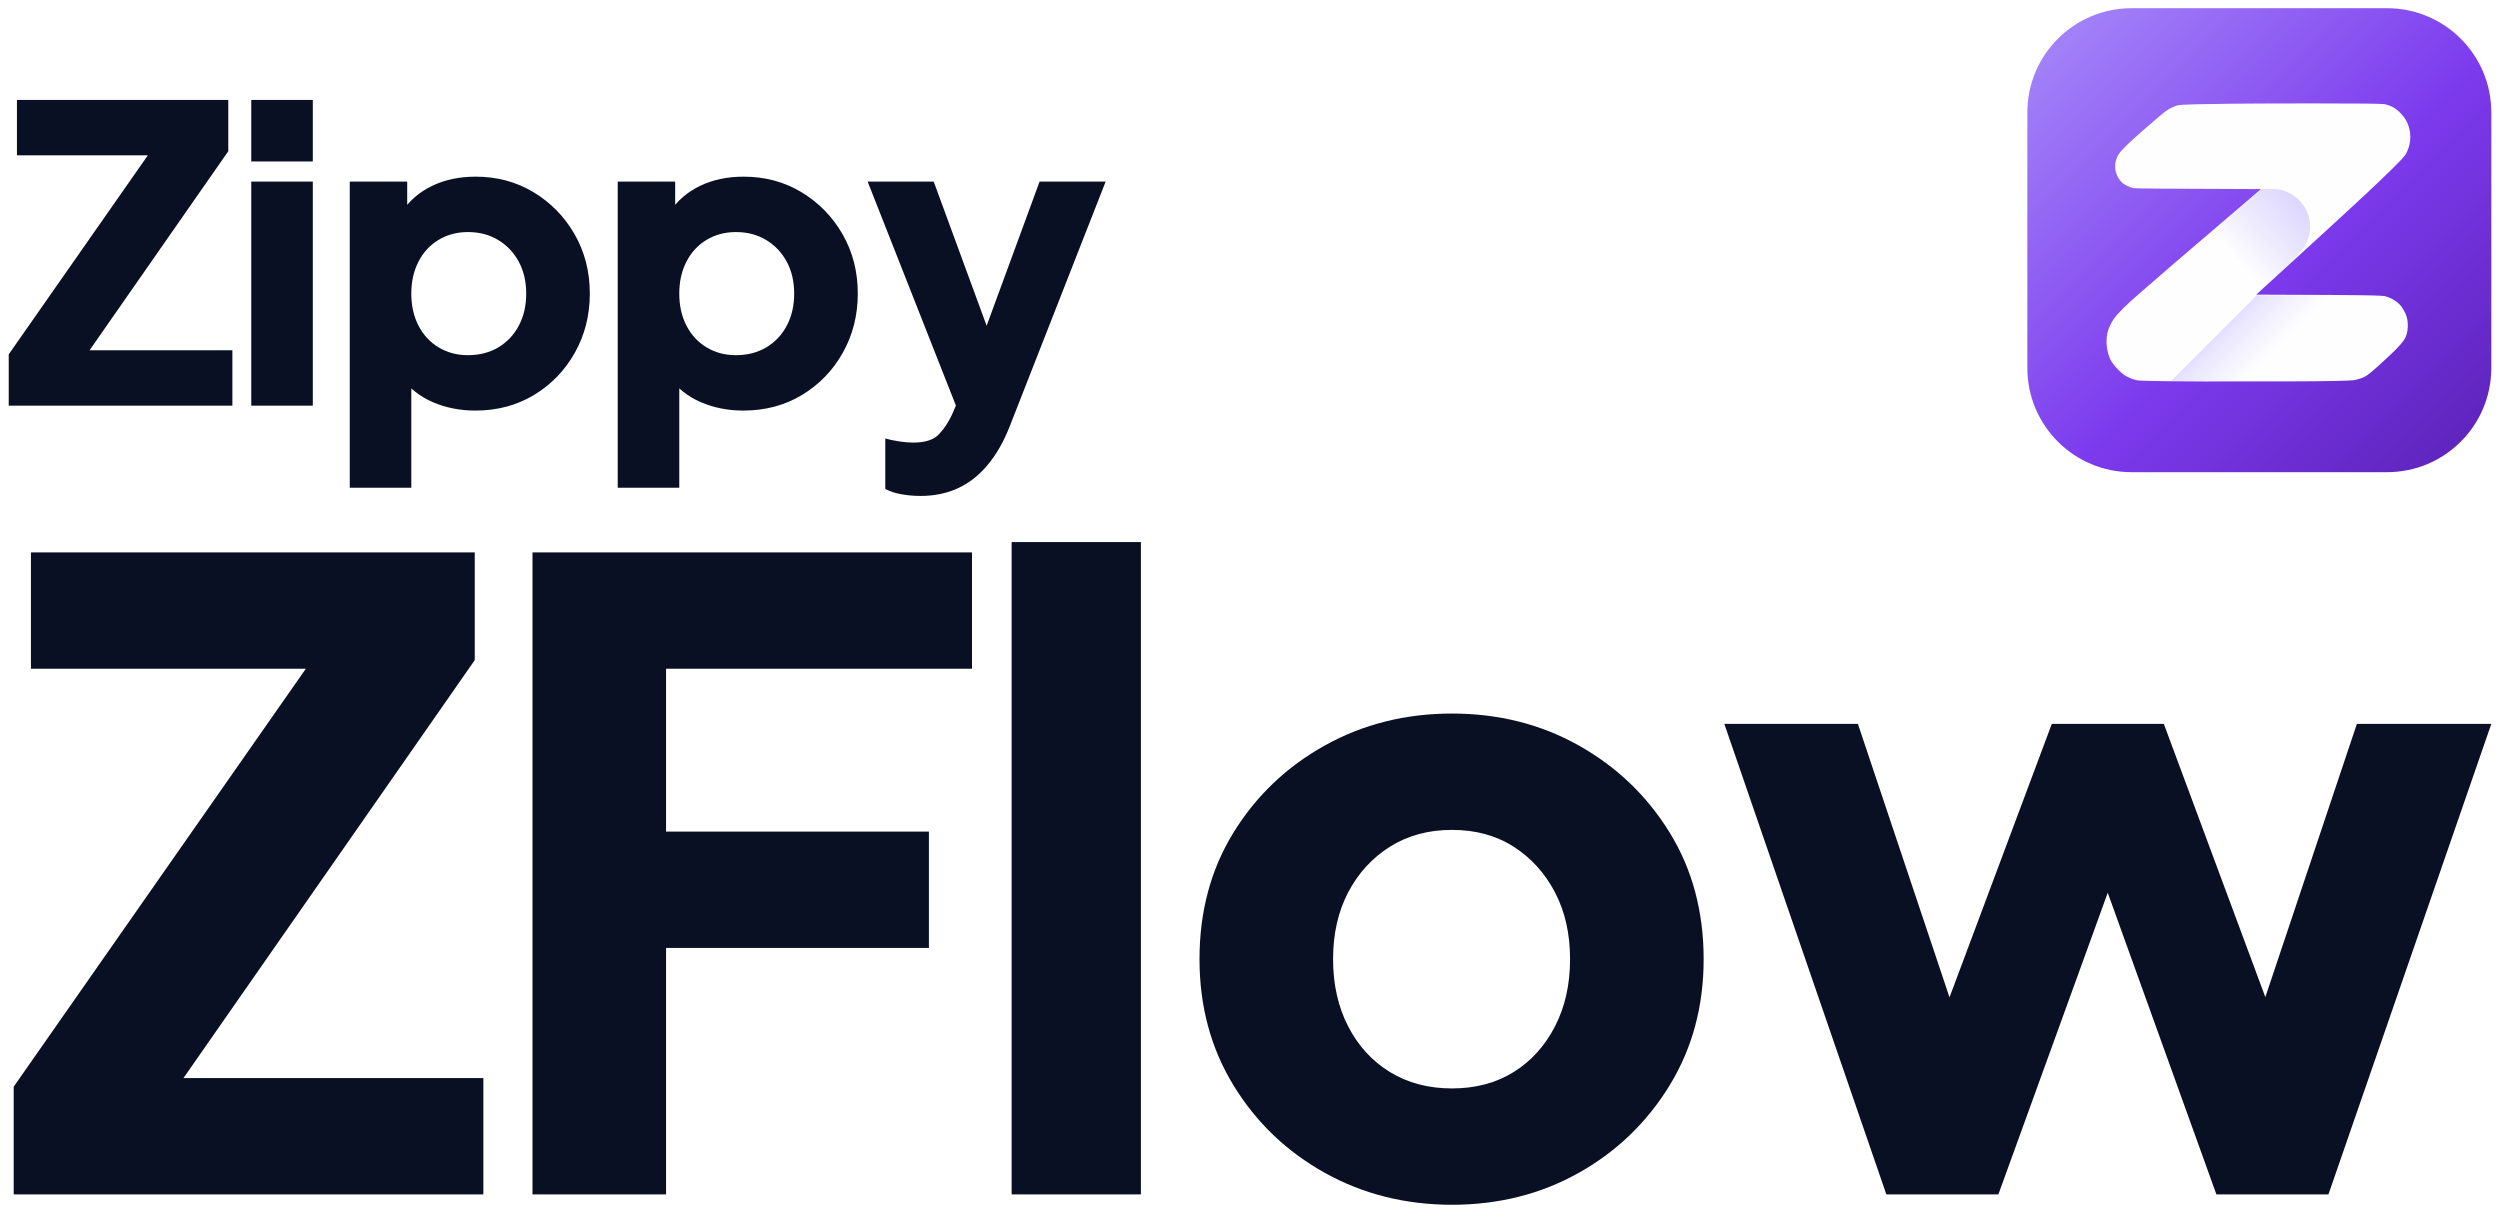
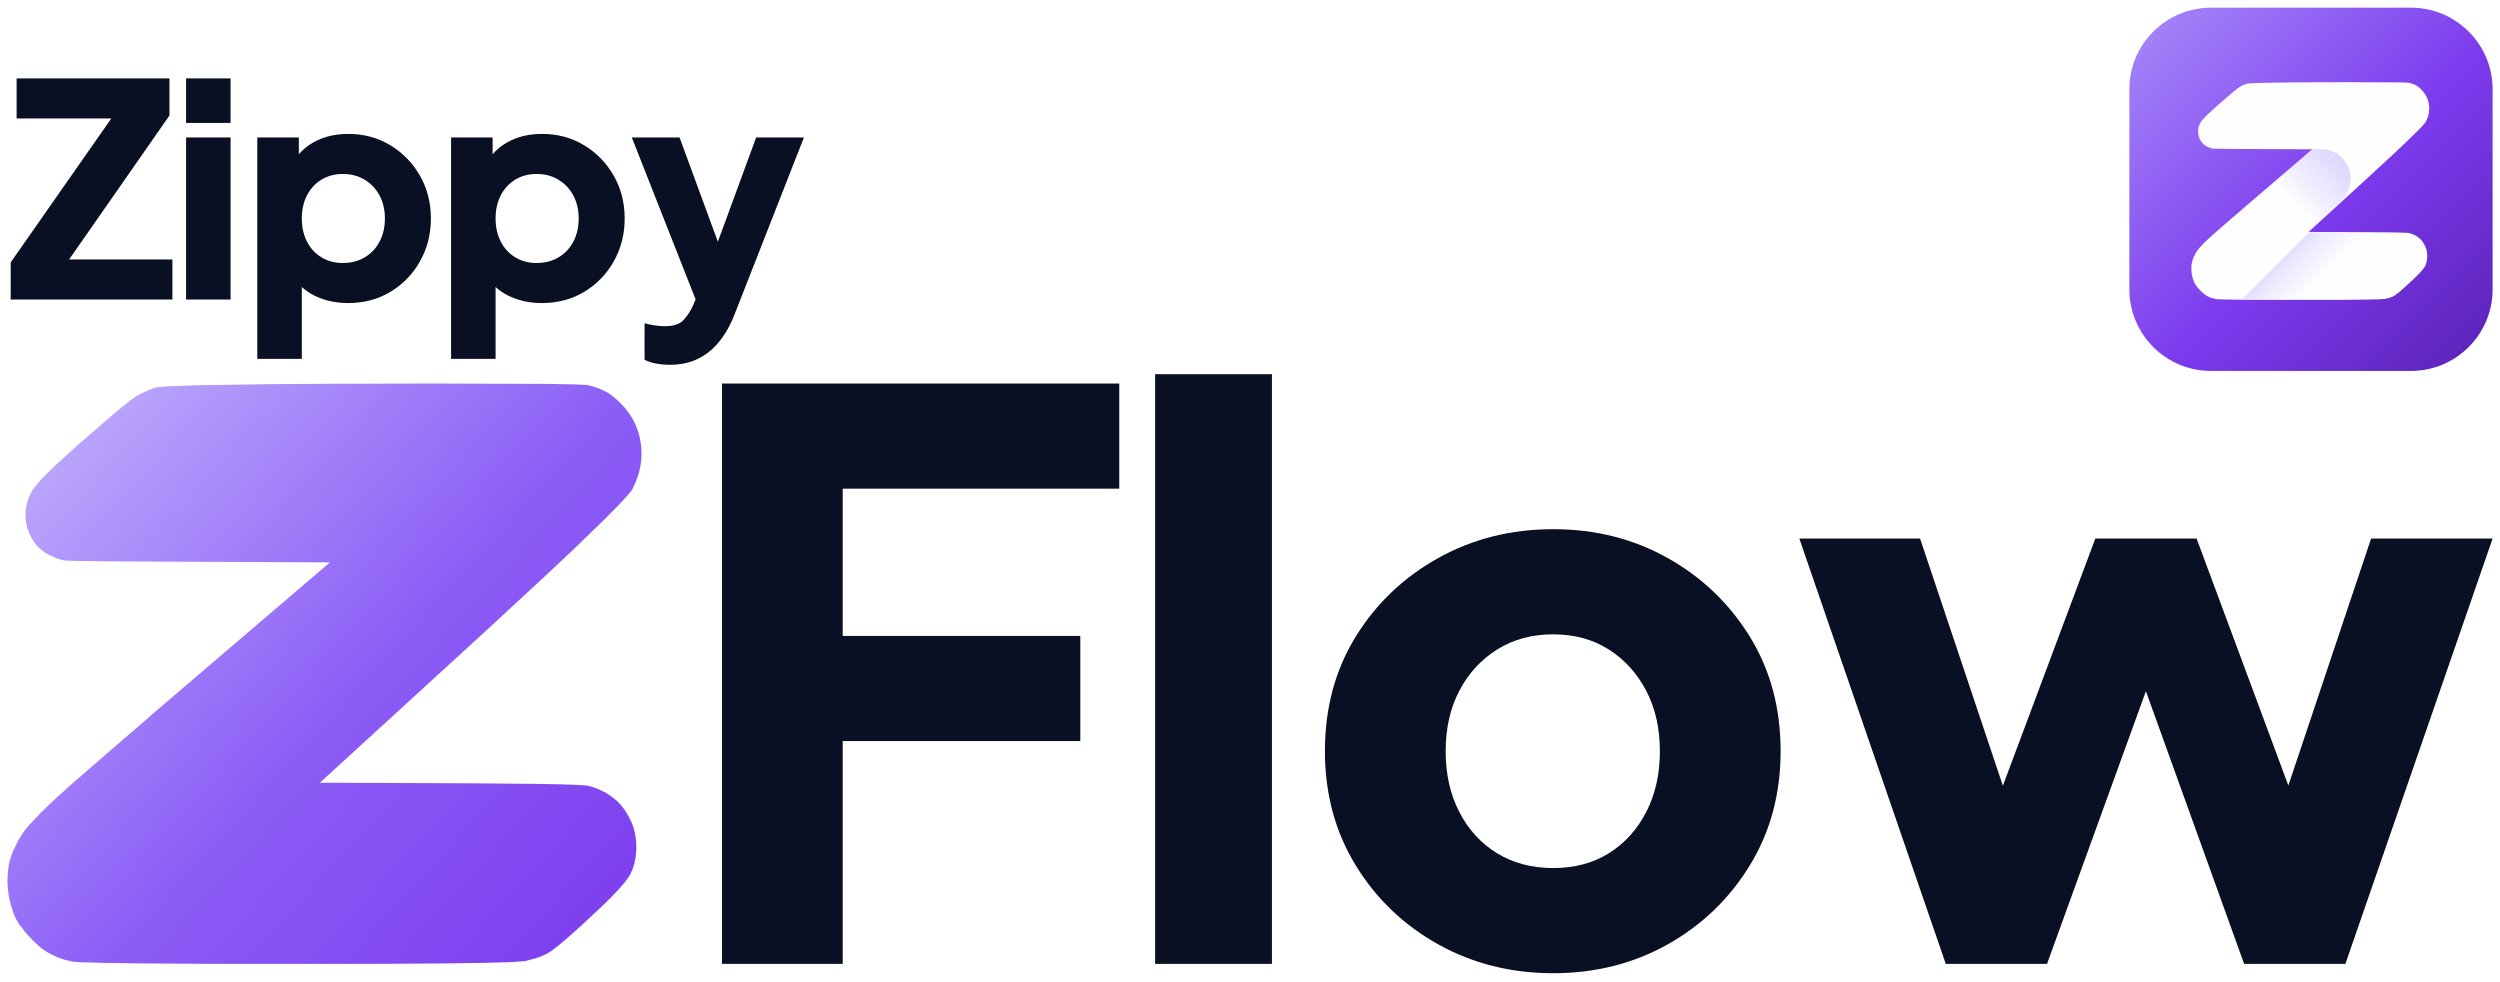
- <svg xmlns="http://www.w3.org/2000/svg" viewBox="-1.8 -48.7 1217.9 591.2" width="1218" height="591" fill="none" role="img" aria-label="Zippy ZFlow">
+ <svg xmlns="http://www.w3.org/2000/svg" viewBox="-4.0 -42.1 1347.9 528.6" width="1348" height="529" fill="none" role="img" aria-label="Zippy ZFlow">
  <defs>
    <linearGradient id="zflow-bg" x1="0" y1="0" x2="1024" y2="1024" gradientUnits="userSpaceOnUse">
      <stop offset="0" stop-color="#A78BFA" />
      <stop offset="0.55" stop-color="#7C3AED" />
      <stop offset="1" stop-color="#5B21B6" />
    </linearGradient>
    <linearGradient id="zflow-r1" x1="708" y1="540" x2="578" y2="662" gradientUnits="userSpaceOnUse">
      <stop offset="0%" stop-color="#DDD6FE" stop-opacity="1" />
      <stop offset="50%" stop-color="#DDD6FE" stop-opacity="0.55" />
      <stop offset="100%" stop-color="#DDD6FE" stop-opacity="0" />
    </linearGradient>
    <linearGradient id="zflow-r2" x1="532" y1="830" x2="610" y2="908" gradientUnits="userSpaceOnUse">
      <stop offset="0%" stop-color="#DDD6FE" stop-opacity="0.8" />
      <stop offset="35%" stop-color="#DDD6FE" stop-opacity="0.45" />
      <stop offset="100%" stop-color="#DDD6FE" stop-opacity="0" />
    </linearGradient>
+     <linearGradient id="zflow-z" x1="309.0" y1="340.4" x2="942.2" y2="919.9" gradientUnits="userSpaceOnUse">
+       <stop offset="0" stop-color="#C4B5FD" />
+       <stop offset="0.55" stop-color="#8B5CF6" />
+       <stop offset="1" stop-color="#7C3AED" />
+     </linearGradient>
  </defs>
-   <path d="M2.2 149.0V124.0L70.0 27.0H6.2V0.0H109.2V25.0L41.6 122.0H111.2V149.0ZM120.4 149.0V39.8H150.4V149.0ZM120.4 30.0V0.0H150.4V30.0ZM168.4 189.0V39.8H196.4V60.6L193.8 54.6Q199.2 46.4 208.5 41.9Q217.8 37.4 229.8 37.4Q245.4 37.4 258.0 45Q270.6 52.6 278.0 65.5Q285.4 78.4 285.4 94.4Q285.4 110.2 278.1 123.2Q270.8 136.2 258.2 143.8Q245.6 151.4 229.6 151.4Q218.4 151.4 208.9 147.3Q199.4 143.2 193.6 135.2L198.4 129.0V189.0ZM226.0 124.4Q234.4 124.4 240.8 120.6Q247.2 116.8 250.8 110.0Q254.4 103.2 254.4 94.4Q254.4 85.6 250.8 78.9Q247.2 72.2 240.8 68.3Q234.4 64.4 226.0 64.4Q218.0 64.4 211.7 68.2Q205.4 72.0 201.9 78.8Q198.4 85.6 198.4 94.4Q198.4 103.2 201.9 110.0Q205.4 116.8 211.7 120.6Q218.0 124.4 226.0 124.4ZM299.0 189.0V39.8H327.0V60.6L324.4 54.6Q329.8 46.4 339.1 41.9Q348.4 37.4 360.4 37.4Q376.0 37.4 388.6 45Q401.2 52.6 408.6 65.5Q416.0 78.4 416.0 94.4Q416.0 110.2 408.7 123.2Q401.4 136.2 388.8 143.8Q376.2 151.4 360.2 151.4Q349.0 151.4 339.5 147.3Q330.0 143.2 324.2 135.2L329.0 129.0V189.0ZM356.6 124.4Q365.0 124.4 371.4 120.6Q377.8 116.8 381.4 110.0Q385.0 103.2 385.0 94.4Q385.0 85.6 381.4 78.9Q377.8 72.2 371.4 68.3Q365.0 64.4 356.6 64.4Q348.6 64.4 342.3 68.2Q336.0 72.0 332.5 78.8Q329.0 85.6 329.0 94.4Q329.0 103.2 332.5 110.0Q336.0 116.8 342.3 120.6Q348.6 124.4 356.6 124.4ZM446.6 193.0Q441.8 193.0 437.3 192.2Q432.8 191.4 429.4 189.6V165.0Q432.2 165.8 436.0 166.4Q439.8 167.0 443.0 167.0Q451.8 167.0 455.6 162.9Q459.4 158.8 461.8 153.6L469.2 136.6L468.8 161.6L420.8 39.8H453.0L484.8 126.4H472.8L504.6 39.8H536.8L490.0 159.2Q485.6 170.4 479.2 178.0Q472.8 185.6 464.7 189.3Q456.6 193.0 446.6 193.0Z" fill="#0A1024" />
-   <path d="M4.62 533.42V480.92L147.0 277.22H13.02V220.52H229.32V273.02L87.36 476.72H233.52V533.42ZM257.46 533.42V220.52H471.66V277.22H322.56V356.6H450.66V413.3H322.56V533.42ZM490.98 533.42V215.48H553.98V533.42ZM705.6 538.46Q671.58 538.46 643.65 522.92Q615.72 507.38 599.13 480.29Q582.54 453.2 582.54 418.76Q582.54 383.9 599.13 357.02Q615.72 330.14 643.65 314.6Q671.58 299.06 705.6 299.06Q739.62 299.06 767.34 314.6Q795.06 330.14 811.65 357.02Q828.24 383.9 828.24 418.76Q828.24 453.2 811.65 480.29Q795.06 507.38 767.34 522.92Q739.62 538.46 705.6 538.46ZM705.6 481.76Q722.82 481.76 735.63 473.78Q748.44 465.8 755.79 451.52Q763.14 437.24 763.14 418.76Q763.14 400.28 755.79 386.21Q748.44 372.14 735.63 363.95Q722.82 355.76 705.6 355.76Q688.38 355.76 675.36 363.95Q662.34 372.14 654.99 386.21Q647.64 400.28 647.64 418.76Q647.64 437.24 654.99 451.52Q662.34 465.8 675.36 473.78Q688.38 481.76 705.6 481.76ZM917.28 533.42 838.32 304.1H903.42L958.86 469.58L936.18 469.16L997.92 304.1H1052.52L1113.84 469.16L1091.16 469.58L1146.6 304.1H1212.12L1132.74 533.42H1078.14L1014.3 356.18H1036.14L971.88 533.42Z" fill="#0A1024" />
-   <g transform="translate(986.00 -44.70) scale(0.22082)">
+   <path d="M1.76 119.2V99.2L56.0 21.6H4.96V0.0H87.36V20.0L33.28 97.6H88.96V119.2ZM96.32 119.2V31.84H120.32V119.2ZM96.32 24.0V0.0H120.32V24.0ZM134.72 151.2V31.84H157.12V48.48L155.04 43.68Q159.36 37.12 166.8 33.52Q174.24 29.92 183.84 29.92Q196.32 29.92 206.4 36.0Q216.48 42.08 222.4 52.4Q228.32 62.72 228.32 75.52Q228.32 88.16 222.48 98.56Q216.64 108.96 206.56 115.04Q196.48 121.12 183.68 121.12Q174.72 121.12 167.12 117.84Q159.52 114.56 154.88 108.16L158.72 103.2V151.2ZM180.8 99.52Q187.52 99.52 192.64 96.48Q197.76 93.44 200.64 88.0Q203.52 82.56 203.52 75.52Q203.52 68.48 200.64 63.12Q197.76 57.76 192.64 54.64Q187.52 51.52 180.8 51.52Q174.4 51.52 169.36 54.56Q164.32 57.6 161.52 63.04Q158.72 68.48 158.72 75.52Q158.72 82.56 161.52 88.0Q164.32 93.44 169.36 96.48Q174.4 99.52 180.8 99.52ZM239.2 151.2V31.84H261.6V48.48L259.52 43.68Q263.84 37.12 271.28 33.52Q278.72 29.92 288.32 29.92Q300.8 29.92 310.88 36.0Q320.96 42.08 326.88 52.4Q332.8 62.72 332.8 75.52Q332.8 88.16 326.96 98.56Q321.12 108.96 311.04 115.04Q300.96 121.12 288.16 121.12Q279.2 121.12 271.6 117.84Q264.0 114.56 259.36 108.16L263.2 103.2V151.2ZM285.28 99.52Q292.0 99.52 297.12 96.48Q302.24 93.44 305.12 88.0Q308.0 82.56 308.0 75.52Q308.0 68.48 305.12 63.12Q302.24 57.76 297.12 54.64Q292.0 51.52 285.28 51.52Q278.88 51.52 273.84 54.56Q268.8 57.6 266.0 63.04Q263.2 68.48 263.2 75.52Q263.2 82.56 266.0 88.0Q268.8 93.44 273.84 96.48Q278.88 99.52 285.28 99.52ZM357.28 154.4Q353.44 154.4 349.84 153.76Q346.24 153.12 343.52 151.68V132.0Q345.76 132.64 348.8 133.12Q351.84 133.6 354.4 133.6Q361.44 133.6 364.48 130.32Q367.52 127.04 369.44 122.88L375.36 109.28L375.04 129.28L336.64 31.84H362.4L387.84 101.12H378.24L403.68 31.84H429.44L392.0 127.36Q388.48 136.32 383.36 142.4Q378.24 148.48 371.76 151.44Q365.28 154.4 357.28 154.4Z" fill="#0A1024" />
+   <path d="M 333.38 447.78 L 331.27 452.08 L 329.11 457.76 L 327.70 463.38 L 327.05 468.93 L 327.09 474.38 L 327.66 479.53 L 328.72 484.36 L 330.75 489.97 L 333.33 495.01 L 336.68 500.15 L 339.69 503.69 L 343.01 506.70 L 346.82 509.41 L 352.03 512.28 L 358.18 514.93 L 364.04 516.79 L 366.92 517.18 L 377.62 517.52 L 415.06 518.01 L 631.00 519.00 L 455.38 669.12 L 376.20 737.71 L 357.24 754.68 L 342.89 768.38 L 331.85 780.01 L 327.57 785.05 L 324.12 789.58 L 320.50 795.41 L 315.48 805.38 L 312.59 812.51 L 310.64 819.70 L 309.44 827.84 L 309.00 837.62 L 309.41 845.21 L 310.78 854.23 L 312.64 861.93 L 315.21 869.78 L 317.72 875.44 L 320.67 880.28 L 326.93 888.38 L 334.12 896.31 L 340.38 902.11 L 344.12 905.07 L 347.88 907.65 L 352.89 910.51 L 359.45 913.48 L 366.41 915.86 L 373.75 917.66 L 381.48 918.22 L 404.92 918.93 L 442.56 919.45 L 514.84 919.88 L 683.23 919.86 L 739.98 919.51 L 782.64 918.95 L 811.20 918.17 L 825.66 917.19 L 836.73 914.23 L 840.95 912.73 L 846.08 910.52 L 849.56 908.69 L 852.40 906.82 L 860.41 900.59 L 868.48 893.75 L 881.96 881.72 L 905.54 859.66 L 912.04 853.19 L 920.11 844.66 L 926.18 837.53 L 930.25 831.81 L 933.09 825.82 L 935.07 819.58 L 936.36 812.90 L 936.96 805.79 L 936.86 798.38 L 936.02 791.30 L 934.42 784.60 L 932.08 778.27 L 929.11 772.39 L 925.27 766.06 L 921.32 760.91 L 917.27 756.89 L 912.19 752.81 L 905.90 748.77 L 899.23 745.48 L 892.17 742.97 L 887.97 741.88 L 879.11 741.20 L 861.74 740.62 L 835.87 740.15 L 773.84 739.61 L 621.00 739.00 L 783.03 590.78 L 847.95 530.76 L 873.62 506.58 L 903.62 477.61 L 917.95 463.16 L 923.42 457.40 L 930.96 448.79 L 933.03 445.94 L 936.48 438.46 L 939.11 431.05 L 940.93 423.70 L 941.94 416.41 L 942.18 409.20 L 941.73 402.12 L 940.60 395.17 L 938.78 388.34 L 936.30 381.73 L 933.19 375.50 L 929.45 369.64 L 925.09 364.16 L 919.23 358.06 L 914.69 354.03 L 909.18 350.05 L 904.90 347.68 L 899.43 345.25 L 893.77 343.32 L 887.91 341.88 L 875.16 341.24 L 848.62 340.79 L 733.12 340.40 L 636.49 340.62 L 573.10 341.02 L 497.85 342.15 L 470.93 343.11 L 465.00 343.48 L 457.69 344.28 L 452.28 346.12 L 447.12 348.22 L 442.22 350.56 L 437.56 353.16 L 431.40 357.48 L 417.45 368.77 L 380.72 400.44 L 357.42 421.59 L 350.20 428.55 L 341.64 437.37 L 337.43 442.18 Z" transform="translate(-166.84 -19.30) scale(0.53995)" fill="url(#zflow-z)" />
+   <path d="M385.26 477.396V164.496H599.46V221.196H450.36V300.576H578.46V357.276H450.36V477.396ZM618.78 477.396V159.456H681.78V477.396ZM833.4 482.436Q799.38 482.436 771.45 466.896Q743.52 451.356 726.93 424.266Q710.34 397.176 710.34 362.736Q710.34 327.876 726.93 300.996Q743.52 274.116 771.45 258.576Q799.38 243.036 833.4 243.036Q867.42 243.036 895.14 258.576Q922.86 274.116 939.45 300.996Q956.04 327.876 956.04 362.736Q956.04 397.176 939.45 424.266Q922.86 451.356 895.14 466.896Q867.42 482.436 833.4 482.436ZM833.4 425.736Q850.62 425.736 863.43 417.756Q876.24 409.776 883.59 395.496Q890.94 381.216 890.94 362.736Q890.94 344.256 883.59 330.186Q876.24 316.116 863.43 307.926Q850.62 299.736 833.4 299.736Q816.18 299.736 803.16 307.926Q790.14 316.116 782.79 330.186Q775.44 344.256 775.44 362.736Q775.44 381.216 782.79 395.496Q790.14 409.776 803.16 417.756Q816.18 425.736 833.4 425.736ZM1045.08 477.396 966.12 248.076H1031.22L1086.66 413.556L1063.98 413.136L1125.72 248.076H1180.32L1241.64 413.136L1218.96 413.556L1274.4 248.076H1339.92L1260.54 477.396H1205.94L1142.1 300.156H1163.94L1099.68 477.396Z" fill="#0A1024" />
+   <g transform="translate(1144.07 -38.14) scale(0.19126)">
    <rect width="1024" height="1024" rx="230" fill="url(#zflow-bg)" />
    <g transform="translate(-152.488 -150.370) scale(1.05895)">
      <path d="M 333.38 447.78 L 331.27 452.08 L 329.11 457.76 L 327.70 463.38 L 327.05 468.93 L 327.09 474.38 L 327.66 479.53 L 328.72 484.36 L 330.75 489.97 L 333.33 495.01 L 336.68 500.15 L 339.69 503.69 L 343.01 506.70 L 346.82 509.41 L 352.03 512.28 L 358.18 514.93 L 364.04 516.79 L 366.92 517.18 L 377.62 517.52 L 415.06 518.01 L 631.00 519.00 L 455.38 669.12 L 376.20 737.71 L 357.24 754.68 L 342.89 768.38 L 331.85 780.01 L 327.57 785.05 L 324.12 789.58 L 320.50 795.41 L 315.48 805.38 L 312.59 812.51 L 310.64 819.70 L 309.44 827.84 L 309.00 837.62 L 309.41 845.21 L 310.78 854.23 L 312.64 861.93 L 315.21 869.78 L 317.72 875.44 L 320.67 880.28 L 326.93 888.38 L 334.12 896.31 L 340.38 902.11 L 344.12 905.07 L 347.88 907.65 L 352.89 910.51 L 359.45 913.48 L 366.41 915.86 L 373.75 917.66 L 381.48 918.22 L 404.92 918.93 L 442.56 919.45 L 514.84 919.88 L 683.23 919.86 L 739.98 919.51 L 782.64 918.95 L 811.20 918.17 L 825.66 917.19 L 836.73 914.23 L 840.95 912.73 L 846.08 910.52 L 849.56 908.69 L 852.40 906.82 L 860.41 900.59 L 868.48 893.75 L 881.96 881.72 L 905.54 859.66 L 912.04 853.19 L 920.11 844.66 L 926.18 837.53 L 930.25 831.81 L 933.09 825.82 L 935.07 819.58 L 936.36 812.90 L 936.96 805.79 L 936.86 798.38 L 936.02 791.30 L 934.42 784.60 L 932.08 778.27 L 929.11 772.39 L 925.27 766.06 L 921.32 760.91 L 917.27 756.89 L 912.19 752.81 L 905.90 748.77 L 899.23 745.48 L 892.17 742.97 L 887.97 741.88 L 879.11 741.20 L 861.74 740.62 L 835.87 740.15 L 773.84 739.61 L 621.00 739.00 L 783.03 590.78 L 847.95 530.76 L 873.62 506.58 L 903.62 477.61 L 917.95 463.16 L 923.42 457.40 L 930.96 448.79 L 933.03 445.94 L 936.48 438.46 L 939.11 431.05 L 940.93 423.70 L 941.94 416.41 L 942.18 409.20 L 941.73 402.12 L 940.60 395.17 L 938.78 388.34 L 936.30 381.73 L 933.19 375.50 L 929.45 369.64 L 925.09 364.16 L 919.23 358.06 L 914.69 354.03 L 909.18 350.05 L 904.90 347.68 L 899.43 345.25 L 893.77 343.32 L 887.91 341.88 L 875.16 341.24 L 848.62 340.79 L 733.12 340.40 L 636.49 340.62 L 573.10 341.02 L 497.85 342.15 L 470.93 343.11 L 465.00 343.48 L 457.69 344.28 L 452.28 346.12 L 447.12 348.22 L 442.22 350.56 L 437.56 353.16 L 431.40 357.48 L 417.45 368.77 L 380.72 400.44 L 357.42 421.59 L 350.20 428.55 L 341.64 437.37 L 337.43 442.18 Z" fill="#FEFEFE" />
      <path d="M 631.00 518.60 L 631.04 518.60 L 631.08 518.61 L 631.12 518.62 L 631.15 518.63 L 631.19 518.65 L 631.22 518.67 L 631.25 518.69 L 631.28 518.72 L 631.31 518.74 L 631.33 518.78 L 631.35 518.81 L 631.37 518.84 L 631.38 518.88 L 631.39 518.92 L 631.40 518.96 L 631.40 519.00 L 631.40 519.03 L 631.39 519.07 L 631.38 519.11 L 631.37 519.15 L 631.36 519.18 L 631.34 519.22 L 631.31 519.25 L 631.29 519.28 L 631.26 519.30 L 455.64 669.42 L 380.00 734.95 L 380.00 735.17 L 380.00 736.99 L 380.00 738.81 L 380.00 740.63 L 380.00 742.45 L 380.00 744.27 L 380.00 746.09 L 380.00 747.91 L 380.00 749.73 L 380.00 751.55 L 380.00 753.37 L 380.00 755.19 L 380.00 757.01 L 380.00 758.83 L 380.00 760.65 L 380.00 762.47 L 380.00 764.29 L 380.00 766.11 L 380.00 767.93 L 380.00 769.75 L 381.57 770.00 L 383.39 770.00 L 385.21 770.00 L 387.03 770.00 L 388.85 770.00 L 390.67 770.00 L 392.49 770.00 L 394.31 770.00 L 396.13 770.00 L 397.95 770.00 L 399.77 770.00 L 401.59 770.00 L 403.41 770.00 L 405.23 770.00 L 407.05 770.00 L 408.87 770.00 L 410.69 770.00 L 412.51 770.00 L 414.33 770.00 L 416.15 770.00 L 417.97 770.00 L 419.79 770.00 L 421.61 770.00 L 423.43 770.00 L 425.25 770.00 L 427.07 770.00 L 428.89 770.00 L 430.71 770.00 L 432.53 770.00 L 434.35 770.00 L 436.17 770.00 L 437.99 770.00 L 439.81 770.00 L 441.63 770.00 L 443.45 770.00 L 445.27 770.00 L 447.09 770.00 L 448.91 770.00 L 450.73 770.00 L 452.55 770.00 L 454.37 770.00 L 456.19 770.00 L 458.01 770.00 L 459.83 770.00 L 461.65 770.00 L 463.47 770.00 L 465.29 770.00 L 467.11 770.00 L 468.93 770.00 L 470.75 770.00 L 472.57 770.00 L 474.39 770.00 L 476.21 770.00 L 478.03 770.00 L 479.85 770.00 L 481.67 770.00 L 483.49 770.00 L 485.31 770.00 L 487.13 770.00 L 488.95 770.00 L 490.77 770.00 L 492.59 770.00 L 494.41 770.00 L 496.23 770.00 L 498.05 770.00 L 499.87 770.00 L 501.69 770.00 L 503.51 770.00 L 505.33 770.00 L 507.15 770.00 L 508.97 770.00 L 510.79 770.00 L 512.61 770.00 L 514.43 770.00 L 516.25 770.00 L 518.07 770.00 L 519.89 770.00 L 521.71 770.00 L 523.53 770.00 L 525.35 770.00 L 527.17 770.00 L 528.99 770.00 L 530.81 770.00 L 532.63 770.00 L 534.45 770.00 L 536.27 770.00 L 538.09 770.00 L 539.91 770.00 L 541.73 770.00 L 543.55 770.00 L 545.37 770.00 L 547.19 770.00 L 549.01 770.00 L 550.83 770.00 L 552.65 770.00 L 554.47 770.00 L 556.29 770.00 L 558.11 770.00 L 559.93 770.00 L 561.75 770.00 L 563.57 770.00 L 565.39 770.00 L 567.21 770.00 L 569.03 770.00 L 570.85 770.00 L 572.67 770.00 L 574.49 770.00 L 576.31 770.00 L 578.13 770.00 L 579.95 770.00 L 581.77 770.00 L 583.59 770.00 L 585.41 770.00 L 587.23 770.00 L 589.05 770.00 L 590.87 770.00 L 592.69 770.00 L 594.51 770.00 L 596.33 770.00 L 598.15 770.00 L 599.97 770.00 L 601.22 768.70 L 602.47 767.37 L 603.72 766.05 L 604.96 764.72 L 606.21 763.40 L 607.46 762.07 L 608.70 760.74 L 609.95 759.42 L 611.20 758.09 L 612.44 756.77 L 613.69 755.44 L 614.94 754.11 L 616.18 752.79 L 617.43 751.46 L 618.68 750.14 L 619.92 748.81 L 621.17 747.48 L 622.42 746.16 L 623.66 744.83 L 624.91 743.51 L 626.16 742.18 L 627.40 740.85 L 628.65 739.53 L 628.74 739.43 L 621.00 739.40 L 620.96 739.40 L 620.92 739.39 L 620.88 739.38 L 620.84 739.37 L 620.81 739.35 L 620.77 739.33 L 620.74 739.31 L 620.71 739.28 L 620.69 739.25 L 620.66 739.22 L 620.64 739.18 L 620.63 739.14 L 620.61 739.11 L 620.61 739.07 L 620.60 739.03 L 620.60 738.99 L 620.60 738.95 L 620.61 738.91 L 620.62 738.87 L 620.64 738.83 L 620.65 738.80 L 620.68 738.76 L 620.70 738.73 L 620.73 738.70 L 682.83 681.90 L 683.50 681.19 L 684.75 679.86 L 685.99 678.53 L 687.24 677.21 L 688.49 675.88 L 689.73 674.56 L 690.98 673.23 L 692.23 671.90 L 693.47 670.58 L 694.72 669.25 L 695.97 667.93 L 697.21 666.60 L 698.46 665.27 L 699.71 663.95 L 700.95 662.62 L 702.20 661.30 L 703.45 659.97 L 704.69 658.65 L 705.94 657.32 L 707.19 655.99 L 708.43 654.67 L 709.68 653.34 L 710.95 652.04 L 712.20 650.71 L 713.42 649.36 L 714.60 647.98 L 715.76 646.58 L 716.88 645.15 L 717.98 643.69 L 719.03 642.21 L 720.06 640.71 L 721.05 639.18 L 722.00 637.63 L 722.92 636.06 L 723.80 634.47 L 724.65 632.86 L 725.46 631.23 L 726.23 629.58 L 726.97 627.91 L 727.66 626.23 L 728.32 624.53 L 728.94 622.82 L 729.52 621.10 L 730.06 619.36 L 730.56 617.61 L 731.03 615.85 L 731.45 614.08 L 731.83 612.30 L 732.17 610.51 L 732.47 608.72 L 732.73 606.92 L 732.94 605.11 L 733.12 603.30 L 733.26 601.48 L 733.35 599.67 L 733.40 597.85 L 733.38 596.03 L 733.31 594.21 L 733.20 592.39 L 733.05 590.58 L 732.86 588.77 L 732.63 586.96 L 732.36 585.16 L 732.04 583.37 L 731.68 581.59 L 731.29 579.81 L 730.85 578.04 L 730.37 576.29 L 729.86 574.54 L 729.30 572.81 L 728.70 571.09 L 728.06 569.39 L 727.39 567.70 L 726.68 566.02 L 725.92 564.36 L 725.13 562.73 L 724.31 561.10 L 723.44 559.50 L 722.54 557.92 L 721.61 556.36 L 720.63 554.82 L 719.63 553.31 L 718.58 551.81 L 717.51 550.35 L 716.40 548.90 L 715.26 547.49 L 714.09 546.09 L 712.88 544.73 L 711.64 543.40 L 710.38 542.09 L 709.08 540.81 L 707.76 539.56 L 706.40 538.35 L 705.02 537.16 L 703.61 536.01 L 702.18 534.89 L 700.72 533.80 L 699.24 532.75 L 697.73 531.73 L 696.20 530.74 L 694.65 529.79 L 693.07 528.88 L 691.48 528.00 L 689.86 527.16 L 688.23 526.36 L 686.58 525.59 L 684.91 524.86 L 683.23 524.17 L 681.53 523.52 L 679.81 522.91 L 678.09 522.34 L 676.35 521.81 L 674.59 521.32 L 672.83 520.87 L 671.06 520.45 L 669.28 520.08 L 667.49 519.75 L 665.69 519.47 L 663.89 519.22 L 662.08 519.01 L 660.27 518.85 L 658.45 518.72 L 656.63 518.64 L 654.81 518.60 L 652.99 518.60 L 651.17 518.60 L 649.35 518.60 L 647.53 518.60 L 645.71 518.60 L 643.89 518.60 L 642.07 518.60 L 640.25 518.60 L 638.43 518.60 L 636.61 518.60 L 634.79 518.60 L 632.97 518.60 L 631.15 518.60 L 631.00 518.60 Z" fill="url(#zflow-r1)" />
      <path d="M 514.84 919.48 L 624.38 919.47 L 624.90 918.91 L 625.91 917.82 L 626.92 916.73 L 627.93 915.64 L 628.93 914.55 L 629.94 913.46 L 630.95 912.37 L 631.96 911.29 L 632.97 910.20 L 633.97 909.11 L 634.98 908.02 L 635.99 906.93 L 637.00 905.84 L 638.01 904.75 L 639.01 903.66 L 640.02 902.58 L 641.03 901.49 L 642.04 900.40 L 643.05 899.31 L 644.06 898.22 L 645.06 897.13 L 646.07 896.04 L 647.08 894.95 L 648.09 893.87 L 649.10 892.78 L 650.10 891.69 L 651.11 890.60 L 652.12 889.51 L 653.13 888.42 L 654.14 887.33 L 655.14 886.24 L 656.15 885.16 L 657.16 884.07 L 658.17 882.98 L 659.18 881.89 L 660.18 880.80 L 661.19 879.71 L 662.20 878.62 L 663.21 877.53 L 664.22 876.45 L 665.22 875.36 L 666.23 874.27 L 667.24 873.18 L 668.25 872.09 L 669.26 871.00 L 670.27 869.91 L 671.27 868.82 L 672.28 867.74 L 673.29 866.65 L 674.30 865.56 L 675.31 864.47 L 676.31 863.38 L 677.32 862.29 L 678.33 861.20 L 679.34 860.11 L 680.35 859.03 L 681.35 857.94 L 682.36 856.85 L 683.37 855.76 L 684.38 854.67 L 685.39 853.58 L 686.39 852.49 L 687.40 851.40 L 688.41 850.32 L 689.42 849.23 L 690.43 848.14 L 691.44 847.05 L 692.44 845.96 L 693.45 844.87 L 694.46 843.78 L 695.47 842.70 L 696.48 841.61 L 697.48 840.52 L 698.49 839.43 L 699.50 838.34 L 700.51 837.25 L 701.52 836.16 L 702.52 835.07 L 703.53 833.99 L 704.54 832.90 L 705.55 831.81 L 706.56 830.72 L 707.56 829.63 L 708.57 828.54 L 709.58 827.45 L 710.59 826.36 L 711.60 825.28 L 712.60 824.19 L 713.61 823.10 L 714.62 822.01 L 715.63 820.92 L 716.64 819.83 L 717.65 818.74 L 718.65 817.65 L 719.66 816.57 L 720.67 815.48 L 721.68 814.39 L 722.69 813.30 L 723.69 812.21 L 724.70 811.12 L 725.71 810.03 L 726.72 808.94 L 727.73 807.86 L 728.73 806.77 L 729.74 805.68 L 730.75 804.59 L 731.76 803.50 L 732.77 802.41 L 733.77 801.32 L 734.78 800.23 L 735.79 799.15 L 736.80 798.06 L 737.81 796.97 L 738.82 795.88 L 739.82 794.79 L 740.83 793.70 L 741.84 792.61 L 742.85 791.52 L 743.86 790.44 L 744.86 789.35 L 745.87 788.26 L 746.88 787.17 L 747.89 786.08 L 748.90 784.99 L 749.90 783.90 L 750.91 782.82 L 751.92 781.73 L 752.93 780.64 L 753.94 779.55 L 754.94 778.46 L 755.95 777.37 L 756.96 776.28 L 757.97 775.19 L 758.98 774.11 L 759.98 773.02 L 760.99 771.93 L 762.00 770.84 L 763.01 769.75 L 764.02 768.66 L 765.03 767.57 L 766.03 766.48 L 767.04 765.40 L 768.05 764.31 L 769.06 763.22 L 770.07 762.13 L 771.07 761.04 L 772.08 759.95 L 773.09 758.86 L 774.10 757.77 L 775.11 756.69 L 776.11 755.60 L 777.12 754.51 L 778.13 753.42 L 779.14 752.33 L 780.15 751.24 L 781.15 750.15 L 782.16 749.06 L 783.17 747.98 L 784.18 746.89 L 785.19 745.80 L 786.19 744.71 L 787.20 743.62 L 788.21 742.53 L 789.22 741.44 L 789.67 740.60 L 788.18 740.60 L 786.70 740.60 L 785.21 740.60 L 783.73 740.60 L 782.25 740.60 L 780.76 740.60 L 779.28 740.60 L 777.80 740.60 L 776.31 740.60 L 774.83 740.60 L 773.34 740.60 L 771.86 740.60 L 770.38 740.60 L 768.89 740.60 L 767.41 740.60 L 765.93 740.60 L 764.44 740.60 L 762.96 740.60 L 761.47 740.60 L 759.99 740.60 L 758.51 740.60 L 757.02 740.60 L 755.54 740.60 L 754.06 740.60 L 752.57 740.60 L 751.09 740.60 L 749.60 740.60 L 748.12 740.60 L 746.64 740.60 L 745.15 740.60 L 743.67 740.60 L 742.19 740.60 L 740.70 740.60 L 739.22 740.60 L 737.73 740.60 L 736.25 740.60 L 734.77 740.60 L 733.28 740.60 L 731.80 740.60 L 730.31 740.60 L 728.83 740.60 L 727.35 740.60 L 725.86 740.60 L 724.38 740.60 L 722.90 740.60 L 721.41 740.60 L 719.93 740.60 L 718.44 740.60 L 716.96 740.60 L 715.48 740.60 L 713.99 740.60 L 712.51 740.60 L 711.03 740.60 L 709.54 740.60 L 708.06 740.60 L 706.57 740.60 L 705.09 740.60 L 703.61 740.60 L 702.12 740.60 L 700.64 740.60 L 699.16 740.60 L 697.67 740.60 L 696.19 740.60 L 694.70 740.60 L 693.22 740.60 L 691.74 740.60 L 690.25 740.60 L 688.77 740.60 L 687.29 740.60 L 685.80 740.60 L 684.32 740.60 L 682.83 740.60 L 681.35 740.60 L 679.87 740.60 L 678.38 740.60 L 676.90 740.60 L 675.42 740.60 L 673.93 740.60 L 672.45 740.60 L 670.96 740.60 L 669.48 740.60 L 668.00 740.60 L 666.51 740.60 L 665.03 740.60 L 663.55 740.60 L 662.06 740.60 L 660.58 740.60 L 659.09 740.60 L 657.61 740.60 L 656.13 740.60 L 654.64 740.60 L 653.16 740.60 L 651.68 740.60 L 650.19 740.60 L 648.71 740.60 L 647.22 740.60 L 645.74 740.60 L 644.26 740.60 L 642.77 740.60 L 641.29 740.60 L 639.81 740.60 L 638.32 740.60 L 636.84 740.60 L 635.35 740.60 L 633.87 740.60 L 632.39 740.60 L 630.90 740.60 L 629.42 740.60 L 627.94 740.60 L 626.45 740.60 L 624.97 740.60 L 623.48 740.60 L 622.00 740.60 L 620.95 741.65 L 619.90 742.70 L 618.85 743.75 L 617.80 744.80 L 616.75 745.85 L 615.70 746.90 L 614.66 747.94 L 613.61 748.99 L 612.56 750.04 L 611.51 751.09 L 610.46 752.14 L 609.41 753.19 L 608.36 754.24 L 607.31 755.29 L 606.26 756.34 L 605.21 757.39 L 604.16 758.44 L 603.11 759.49 L 602.07 760.53 L 601.02 761.58 L 599.97 762.63 L 598.92 763.68 L 597.87 764.73 L 596.82 765.78 L 595.77 766.83 L 594.72 767.88 L 593.67 768.93 L 592.62 769.98 L 591.57 771.03 L 590.52 772.08 L 589.48 773.12 L 588.43 774.17 L 587.38 775.22 L 586.33 776.27 L 585.28 777.32 L 584.23 778.37 L 583.18 779.42 L 582.13 780.47 L 581.08 781.52 L 580.03 782.57 L 578.98 783.62 L 577.93 784.67 L 576.89 785.71 L 575.84 786.76 L 574.79 787.81 L 573.74 788.86 L 572.69 789.91 L 571.64 790.96 L 570.59 792.01 L 569.54 793.06 L 568.49 794.11 L 567.44 795.16 L 566.39 796.21 L 565.34 797.26 L 564.30 798.30 L 563.25 799.35 L 562.20 800.40 L 561.15 801.45 L 560.10 802.50 L 559.05 803.55 L 558.00 804.60 L 556.95 805.65 L 555.90 806.70 L 554.85 807.75 L 553.80 808.80 L 552.75 809.85 L 551.70 810.90 L 550.66 811.94 L 549.61 812.99 L 548.56 814.04 L 547.51 815.09 L 546.46 816.14 L 545.41 817.19 L 544.36 818.24 L 543.31 819.29 L 542.26 820.34 L 541.21 821.39 L 540.16 822.44 L 539.11 823.49 L 538.07 824.53 L 537.02 825.58 L 535.97 826.63 L 534.92 827.68 L 533.87 828.73 L 532.82 829.78 L 531.77 830.83 L 530.72 831.88 L 529.67 832.93 L 528.62 833.98 L 527.57 835.03 L 526.52 836.08 L 525.48 837.12 L 524.43 838.17 L 523.38 839.22 L 522.33 840.27 L 521.28 841.32 L 520.23 842.37 L 519.18 843.42 L 518.13 844.47 L 517.08 845.52 L 516.03 846.57 L 514.98 847.62 L 513.93 848.67 L 512.89 849.71 L 511.84 850.76 L 510.79 851.81 L 509.74 852.86 L 508.69 853.91 L 507.64 854.96 L 506.59 856.01 L 505.54 857.06 L 504.49 858.11 L 503.44 859.16 L 502.39 860.21 L 501.34 861.26 L 500.29 862.31 L 499.25 863.35 L 498.20 864.40 L 497.15 865.45 L 496.10 866.50 L 495.05 867.55 L 494.00 868.60 L 492.95 869.65 L 491.90 870.70 L 490.85 871.75 L 489.80 872.80 L 488.75 873.85 L 487.70 874.90 L 486.66 875.94 L 485.61 876.99 L 484.56 878.04 L 483.51 879.09 L 482.46 880.14 L 481.41 881.19 L 480.36 882.24 L 479.31 883.29 L 478.26 884.34 L 477.21 885.39 L 476.16 886.44 L 475.11 887.49 L 474.07 888.53 L 473.02 889.58 L 471.97 890.63 L 470.92 891.68 L 469.87 892.73 L 468.82 893.78 L 467.77 894.83 L 466.72 895.88 L 465.67 896.93 L 464.62 897.98 L 463.57 899.03 L 462.52 900.08 L 461.48 901.12 L 460.43 902.17 L 459.38 903.22 L 458.33 904.27 L 457.28 905.32 L 456.23 906.37 L 455.18 907.42 L 454.13 908.47 L 453.08 909.52 L 452.03 910.57 L 450.98 911.62 L 449.93 912.67 L 448.89 913.71 L 447.84 914.76 L 446.79 915.81 L 445.74 916.86 L 444.69 917.91 L 443.64 918.96 L 443.54 919.06 Z" fill="url(#zflow-r2)" />
    </g>
  </g>
</svg>
